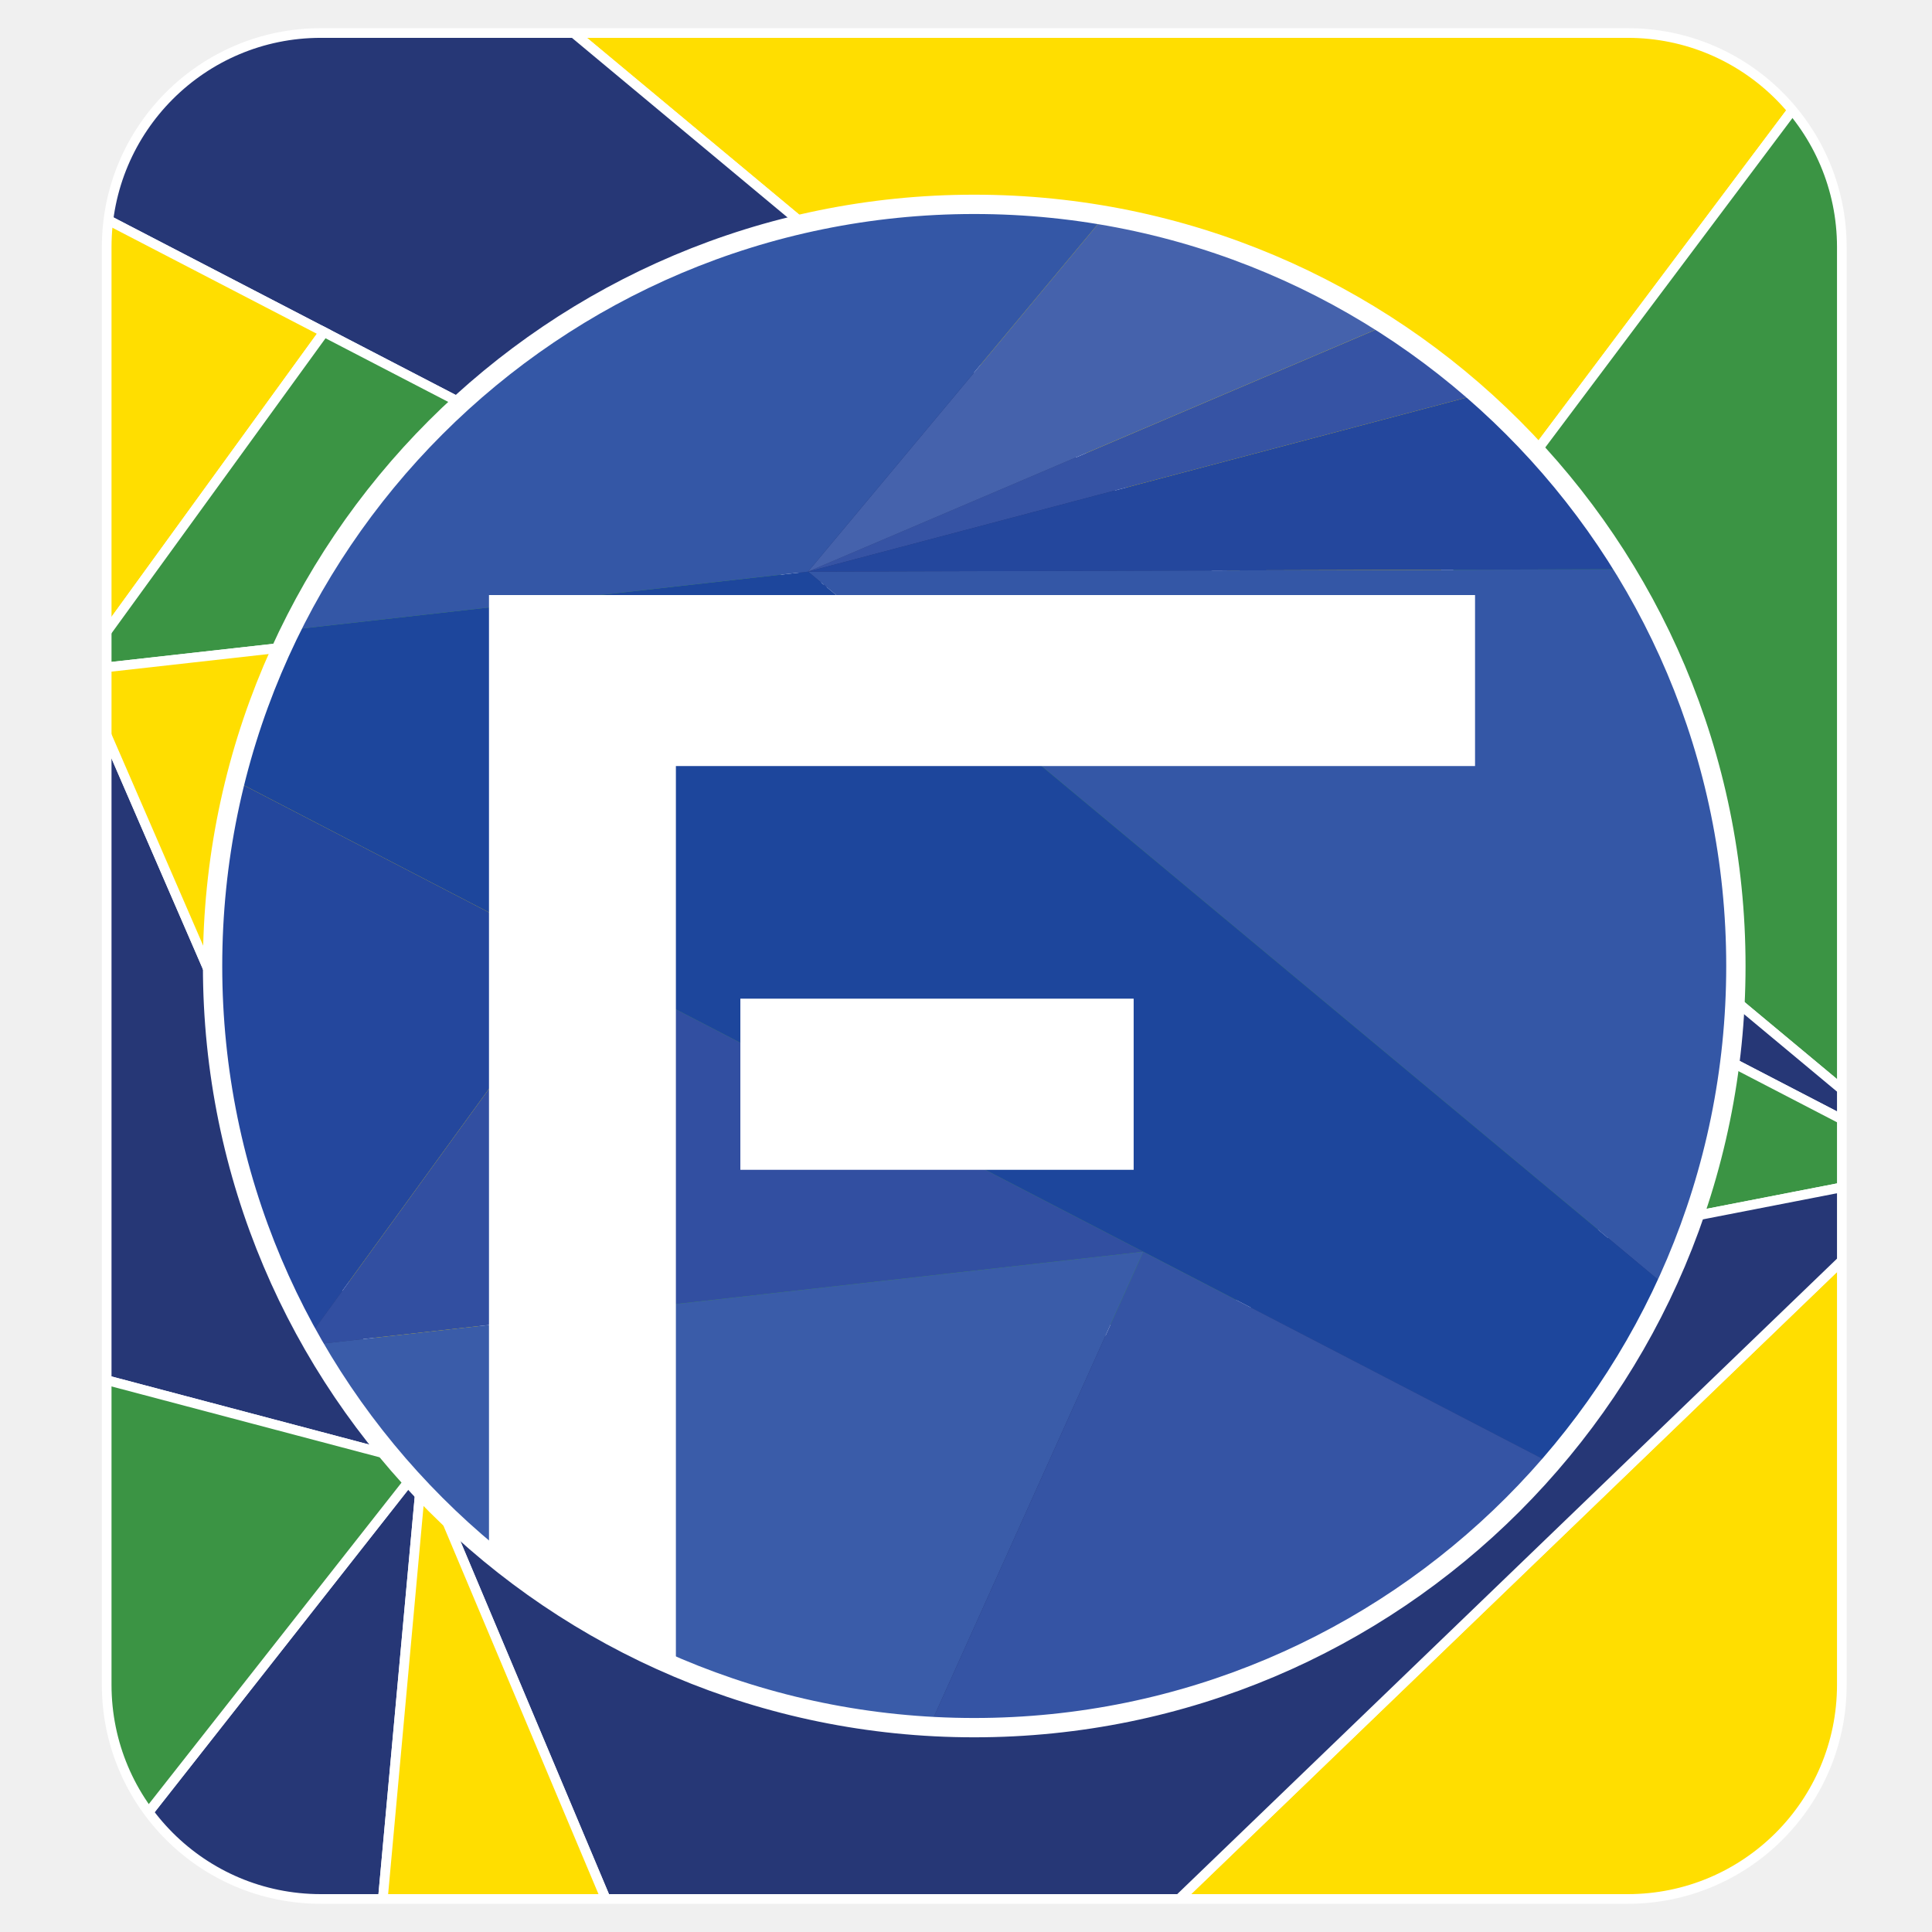
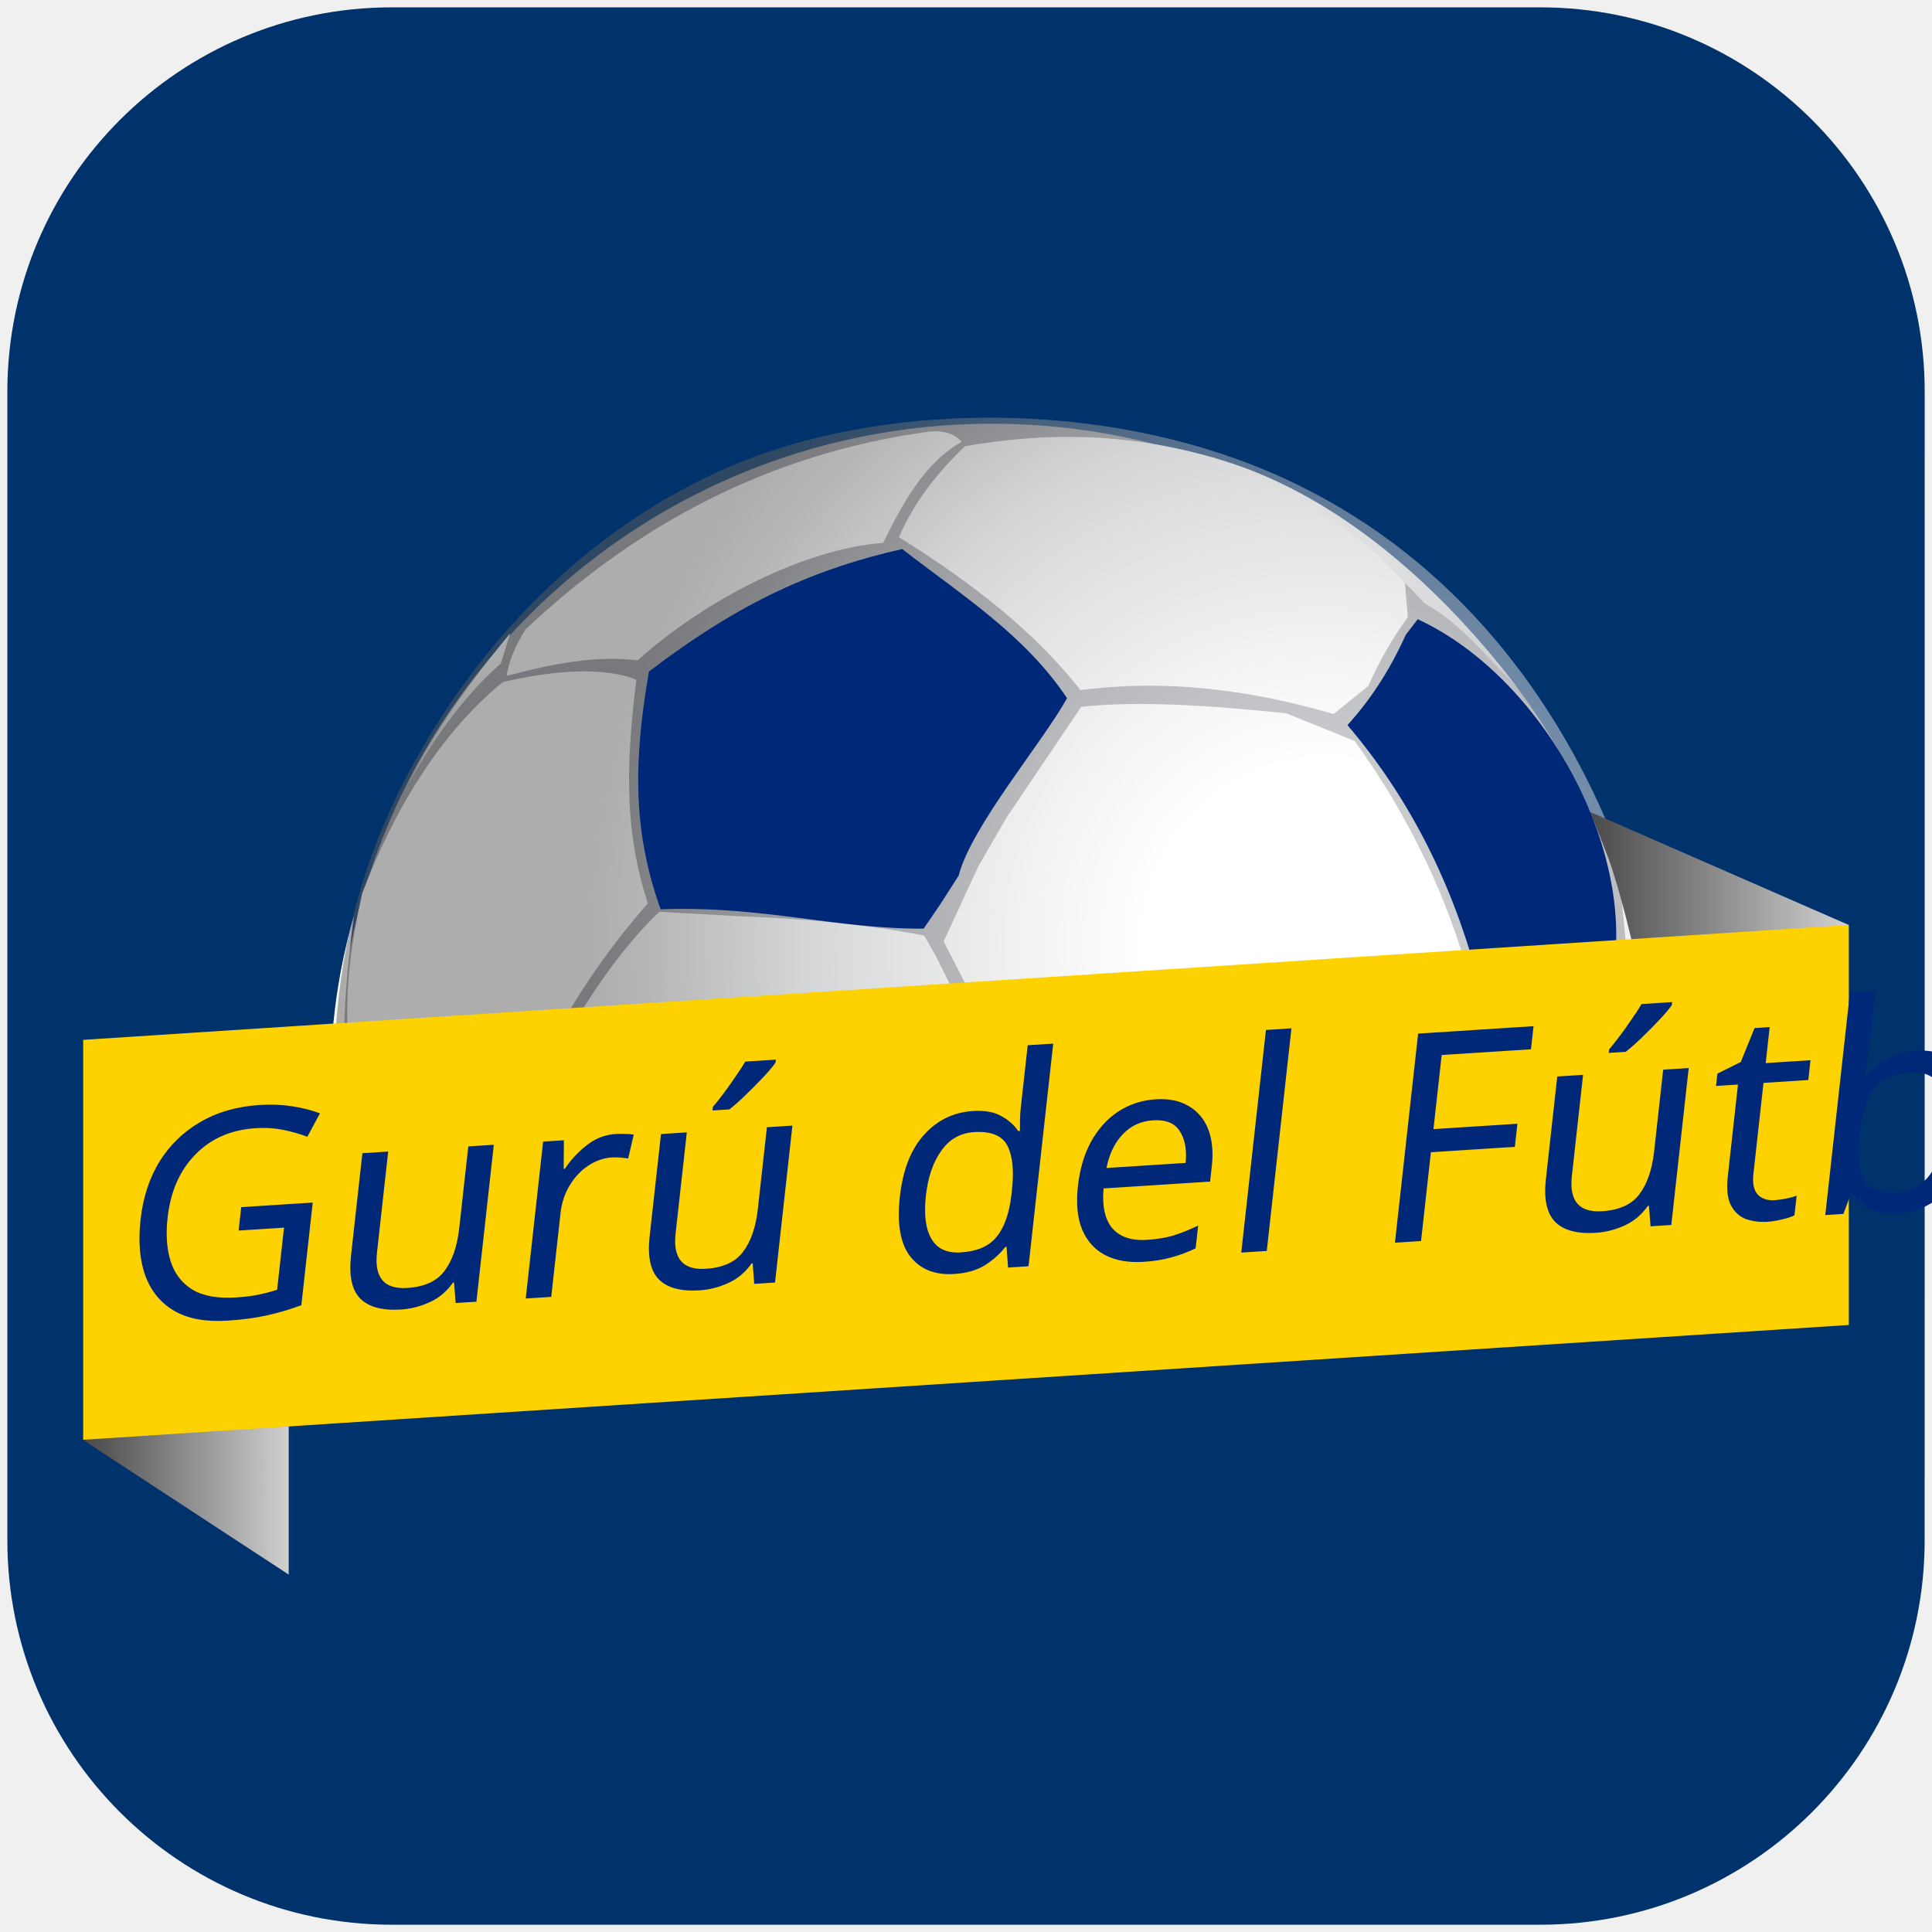
<svg xmlns="http://www.w3.org/2000/svg" xmlns:xlink="http://www.w3.org/1999/xlink" version="1.1" id="Layer_1" x="0px" y="0px" width="100px" height="100px" viewBox="0 0 100 100" enable-background="new 0 0 100 100" xml:space="preserve">
+   <path fill="#00326B" d="M99.619,79.729c0,10.984-8.906,19.894-19.893,19.894H20.273c-10.985,0-19.892-8.906-19.892-19.894V20.273  c0-10.986,8.907-19.892,19.892-19.892h59.454c10.985,0,19.895,8.906,19.895,19.892L99.619,79.729L99.619,79.729z" />
  <g>
    <g>
      <g>
-         <defs>
-           <path id="SVGID_2_" d="M95.333,87.205c0,6.124-4.961,11.085-11.083,11.085H16.604c-6.122,0-11.082-4.961-11.082-11.085V12.792      c0-6.121,4.959-11.083,11.082-11.083H84.25c6.122,0,11.083,4.962,11.083,11.083V87.205z" />
-         </defs>
-         <clipPath id="SVGID_4_">
-           <use xlink:href="#SVGID_2_" overflow="visible" />
-         </clipPath>
-         <g clip-path="url(#SVGID_4_)">
-           <path fill="#6AC39C" stroke="#FFFFFF" stroke-width="0.5" stroke-miterlimit="10" d="M-9.8-70.571      c0.281,0.831,1.602,0.477,1.317-0.362" />
-           <path fill="#6AC39C" stroke="#FFFFFF" stroke-width="0.5" stroke-miterlimit="10" d="M198.992,180.15      c-0.878,0-0.878,1.363,0,1.363C199.873,181.514,199.873,180.15,198.992,180.15z" />
-           <polygon fill="#FBF8CF" stroke="#FFFFFF" stroke-width="0.5" stroke-miterlimit="10" points="125.206,-11.978 118.297,-8.991       123.756,4.826     " />
-           <polygon fill="#B2DACC" stroke="#FFFFFF" stroke-width="0.5" stroke-miterlimit="10" points="111.911,-36.66 97.576,-0.701       110.875,-6.023     " />
-           <polygon fill="#A6C0B4" stroke="#FFFFFF" stroke-width="0.5" stroke-miterlimit="10" points="111.911,-36.66 117.784,-15.813       118.297,-8.991 110.875,-6.023     " />
-           <polygon fill="#8A969A" stroke="#FFFFFF" stroke-width="0.5" stroke-miterlimit="10" points="97.576,-0.701 110.875,42.785       100.27,60.498     " />
-           <polygon fill="#6E867F" stroke="#FFFFFF" stroke-width="0.5" stroke-miterlimit="10" points="118.297,-8.991 123.756,4.826       97.576,-0.701     " />
-           <polygon fill="#73A0B1" stroke="#FFFFFF" stroke-width="0.5" stroke-miterlimit="10" points="123.756,4.826 119.797,27.885       97.576,-0.701     " />
-           <polygon fill="#73A0B1" stroke="#FFFFFF" stroke-width="0.5" stroke-miterlimit="10" points="119.797,27.885 100.27,60.498       130.752,69.144     " />
-           <polygon fill="#94C6D2" stroke="#FFFFFF" stroke-width="0.5" stroke-miterlimit="10" points="130.752,69.144 117.858,79.168       100.27,60.498     " />
-           <polygon fill="#A0AFB4" stroke="#FFFFFF" stroke-width="0.5" stroke-miterlimit="10" points="100.27,60.498 130.752,114.751       117.858,79.168     " />
-           <polygon fill="#A0AFB4" stroke="#FFFFFF" stroke-width="0.5" stroke-miterlimit="10" points="97.576,-0.701 119.797,27.885       110.875,42.785     " />
-           <polygon fill="#6CAB86" stroke="#FFFFFF" stroke-width="0.5" stroke-miterlimit="10" points="111.911,-36.66 86.887,-16.308       97.576,-0.701     " />
-           <path fill="#66487B" stroke="#FFFFFF" stroke-width="0.5" stroke-miterlimit="10" d="M44.276-36.66" />
-           <polygon fill="#8E4A88" stroke="#FFFFFF" stroke-width="0.5" stroke-miterlimit="10" points="107.086,-53.869 78.624,-62.333       111.911,-36.66     " />
-           <polygon fill="#3B9444" stroke="#FFFFFF" stroke-width="0.5" stroke-miterlimit="10" points="111.911,-36.66 86.887,-16.308       27.049,-0.493     " />
-           <polygon fill="#FFDE00" stroke="#FFFFFF" stroke-width="0.5" stroke-miterlimit="10" points="97.576,-0.701 27.049,-0.493       70.351,35.578     " />
-           <polygon fill="#FFDE00" stroke="#FFFFFF" stroke-width="0.5" stroke-miterlimit="10" points="78.624,-62.333 80.433,-23.244       27.049,-0.493     " />
-           <line fill="none" stroke="#FFFFFF" stroke-width="0.5" stroke-miterlimit="10" x1="78.624" y1="-62.333" x2="107.086" y2="-53.869" />
-           <polygon fill="#3B9444" stroke="#FFFFFF" stroke-width="0.5" stroke-miterlimit="10" points="97.576,-0.701 100.27,60.498       70.351,35.578     " />
-           <polygon fill="#585857" stroke="#FFFFFF" stroke-width="0.5" stroke-miterlimit="10" points="100.27,60.498 129.556,137.808       130.752,114.751     " />
-           <polygon fill="#FFDE00" stroke="#FFFFFF" stroke-width="0.5" stroke-miterlimit="10" points="100.27,60.498 39.915,118.63       112.307,92.274     " />
-           <polygon fill="#6F6490" stroke="#FFFFFF" stroke-width="0.5" stroke-miterlimit="10" points="78.624,-62.333 111.911,-36.66       80.433,-23.244     " />
-           <polygon fill="#263776" stroke="#FFFFFF" stroke-width="0.5" stroke-miterlimit="10" points="86.887,-16.308 97.576,-0.701       27.049,-0.493     " />
-           <path fill="#867992" stroke="#FFFFFF" stroke-width="0.5" stroke-miterlimit="10" d="M-6.895-69.868" />
-           <polygon fill="#263776" stroke="#FFFFFF" stroke-width="0.5" stroke-miterlimit="10" points="-9.417,3.603 21.872,75.759       -9.436,67.483     " />
-           <polygon fill="#263776" stroke="#FFFFFF" stroke-width="0.5" stroke-miterlimit="10" points="-9.417,3.603 100.27,60.498       27.049,-0.493     " />
-           <polygon fill="#3B9444" stroke="#FFFFFF" stroke-width="0.5" stroke-miterlimit="10" points="-9.417,3.603 78.624,-62.333       27.049,-0.493     " />
-           <polygon fill="#FFDE00" stroke="#FFFFFF" stroke-width="0.5" stroke-miterlimit="10" points="-9.417,3.603 16.773,17.188       4.068,34.702     " />
-           <polygon fill="#3B9444" stroke="#FFFFFF" stroke-width="0.5" stroke-miterlimit="10" points="4.068,34.702 42.289,30.424       16.773,17.188     " />
-           <polygon fill="#FFDE00" stroke="#FFFFFF" stroke-width="0.5" stroke-miterlimit="10" points="42.289,30.424 21.872,75.759       4.068,34.702     " />
-           <polygon fill="#3B9444" stroke="#FFFFFF" stroke-width="0.5" stroke-miterlimit="10" points="42.289,30.424 100.27,60.498       21.872,75.759     " />
-           <polygon fill="#263776" stroke="#FFFFFF" stroke-width="0.5" stroke-miterlimit="10" points="100.27,60.498 39.915,118.63       21.872,75.759     " />
-           <path fill="#6F6490" stroke="#FFFFFF" stroke-width="0.5" stroke-miterlimit="10" d="M-6.895-69.868" />
-           <path fill="#A99DCC" stroke="#FFFFFF" stroke-width="0.5" stroke-miterlimit="10" d="M-6.895-69.868" />
-           <polygon fill="#263776" stroke="#FFFFFF" stroke-width="0.5" stroke-miterlimit="10" points="21.872,75.759 -9.449,115.595       15.242,148.423     " />
-           <polygon fill="#FFDE00" stroke="#FFFFFF" stroke-width="0.5" stroke-miterlimit="10" points="21.872,75.759 39.915,118.63       15.242,148.423     " />
-           <polygon fill="#3B9444" stroke="#FFFFFF" stroke-width="0.5" stroke-miterlimit="10" points="21.872,75.759 -9.436,67.483       -9.449,115.595     " />
-           <polygon fill="#3B9444" stroke="#FFFFFF" stroke-width="0.5" stroke-miterlimit="10" points="39.915,118.63 112.307,92.274       57.438,157.931     " />
-           <polygon fill="#687D6F" stroke="#FFFFFF" stroke-width="0.5" stroke-miterlimit="10" points="112.307,92.274 129.556,137.808       57.438,157.931     " />
+         <g>
+           <g>
+             <defs>
+               <rect id="SVGID_1_" x="11.738" y="18.499" width="77.817" height="49.431" />
+             </defs>
+             <clipPath id="SVGID_2_">
+               <use xlink:href="#SVGID_1_" overflow="visible" />
+             </clipPath>
+             <g clip-path="url(#SVGID_2_)">
+               <g>
+                 <circle fill="#95979D" cx="51.335" cy="55.819" r="33.888" />
+                 <g>
+                   <linearGradient id="SVGID_3_" gradientUnits="userSpaceOnUse" x1="-79.053" y1="1578.525" x2="-64.958" y2="1578.525" gradientTransform="matrix(0.1488 0.9889 0.9889 -0.1488 -1479.684 335.695)">
+                     <stop offset="0" style="stop-color:#FFFFFF" />
+                     <stop offset="0.22" style="stop-color:#FBFBFB" />
+                     <stop offset="0.462" style="stop-color:#EDEEEF" />
+                     <stop offset="0.714" style="stop-color:#D7D9DC" />
+                     <stop offset="0.972" style="stop-color:#B9BCC0" />
+                     <stop offset="1" style="stop-color:#B5B8BD" />
+                   </linearGradient>
+                   <path fill="url(#SVGID_3_)" d="M62.71,23.665c3.653,2.293,7.198,3.361,11.019,7.559c1.826,1.005,3.138,2.691,4.771,4.319          C74.104,29.777,68.611,25.275,62.71,23.665L62.71,23.665z" />
+                   <linearGradient id="SVGID_4_" gradientUnits="userSpaceOnUse" x1="-53.223" y1="1588.285" x2="-35.407" y2="1588.285" gradientTransform="matrix(0.1488 0.9889 0.9889 -0.1488 -1479.684 335.695)">
+                     <stop offset="0" style="stop-color:#FFFFFF" />
+                     <stop offset="0.22" style="stop-color:#FBFBFB" />
+                     <stop offset="0.462" style="stop-color:#EDEEEF" />
+                     <stop offset="0.714" style="stop-color:#D7D9DC" />
+                     <stop offset="0.972" style="stop-color:#B9BCC0" />
+                     <stop offset="1" style="stop-color:#B5B8BD" />
+                   </linearGradient>
+                   <path fill="url(#SVGID_4_)" d="M84.707,64.382c1.134-4.33,1.77-8.964-0.76-17.79c0.16,1.982,0.46,3.849,0.15,5.354          c1.508,3.312,1.176,7.771,0.258,12.601L84.707,64.382L84.707,64.382z" />
+                   <linearGradient id="SVGID_5_" gradientUnits="userSpaceOnUse" x1="-35.489" y1="1582.021" x2="-21.785" y2="1582.021" gradientTransform="matrix(0.1488 0.9889 0.9889 -0.1488 -1479.684 335.695)">
+                     <stop offset="0" style="stop-color:#FFFFFF" />
+                     <stop offset="0.22" style="stop-color:#FBFBFB" />
+                     <stop offset="0.462" style="stop-color:#EDEEEF" />
+                     <stop offset="0.714" style="stop-color:#D7D9DC" />
+                     <stop offset="0.972" style="stop-color:#B9BCC0" />
+                     <stop offset="1" style="stop-color:#B5B8BD" />
+                   </linearGradient>
+                   <path fill="url(#SVGID_5_)" d="M77.648,76.092l-1.235,3.426c4.381-5.211,6.921-10.224,8.203-15.094l-0.492,0.092          C82.387,67.896,80.287,73.85,77.648,76.092L77.648,76.092z" />
+                   <path fill="#FFFFFF" d="M34.13,47.194c-2.084,1.973-3.98,4.824-5.647,7.958l-1.813,4.449l0.372,1.469          c0.762,2.279,1.706,4.213,2.732,5.979c0.753,1.789,1.695,3.465,2.941,4.96l0.593,1.026l0.893-0.096l5.533,0.865l4.185,0.359          l2.241-0.062l1.261-0.264l4.583-7.688l2.549-4.393l-6.111-12.263l-0.602-1.064c-3.073-0.609-6.382-0.888-9.797-1.016          L34.13,47.194L34.13,47.194z" />
+                   <path fill="#FFFFFF" d="M55.962,36.586L52.109,42.3l-1.475,2.547l-1.791,3.88l2.205,4.302          c0.87,2.082,1.857,4.006,2.873,5.883l1.549,2.787l13.586,1.115c3.139-3.775,5.439-7.793,7.086-11.861          c-1.221-4.645-3.326-8.85-6.021-12.596l-3.555-1.438C62.617,36.511,58.889,36.262,55.962,36.586L55.962,36.586z" />
+                   <path fill="#002878" d="M55.555,61.932c-2.156,4.021-4.994,7.99-7.927,11.952c2.775,3.634,5.931,6.244,9.233,8.447          c5.555-1.449,9.916-3.756,13.076-6.914c0.541-4.233,0.057-8.298-0.895-12.282C64.469,62.844,60.128,62.225,55.555,61.932          L55.555,61.932z" />
+                   <path fill="#FFFFFF" d="M34,73.684l-0.62,0.375l-3.24,5.948c1.377,1.872,3.036,4.044,5.147,5.972l4.337,1.879l4.018,1.238          l9.04-0.479c1.825-2.125,2.829-4.007,3.271-5.72c-3.129-2.513-6.169-5.105-8.829-8.062          C42.905,75.389,38.511,74.895,34,73.684L34,73.684z" />
+                   <path fill="#002878" d="M32.876,72.927c-2.616-3.587-4.69-7.44-6.225-11.562l-1.01-1.322          c-1.974,0.007-3.988-0.242-6.02-0.578c-0.726,4.242-0.042,8.172,1.805,11.637c1.556,3.562,4.545,6.398,8.381,8.176          L32.876,72.927L32.876,72.927z" />
+                   <path fill="#FFFFFF" d="M19.725,58.788c2.288,0.282,4.317,0.405,6.544,0.321c1.526-4.271,3.8-8.387,7.258-12.354          c-1.096-3.42-1.213-6.573-0.589-11.569c-1.633-0.676-4.241-0.509-6.914,0.118c-3.196,2.601-5.624,6.577-7.273,10.927          C17.46,51.902,17.758,56.166,19.725,58.788L19.725,58.788z" />
+                   <path fill="#FFFFFF" d="M46.53,27.806c3.855,2.392,7.111,4.986,9.396,7.915c4.204-0.557,8.582-0.086,13.1,1.239l1.799-1.456          c0.601-1.361,1.291-2.54,2.045-3.557l-0.151-1.765c-2.319-2.733-5.926-4.715-9.883-6.485          c-4.813-1.393-8.976-1.271-12.89-0.601C48.201,24.766,47.166,26.321,46.53,27.806L46.53,27.806z" />
+                   <path fill="#FFFFFF" d="M76.672,51.729c-1.91,4.707-4.29,8.277-6.933,11.211c1.016,4.131,1.5,8.352,0.811,12.765          c2.562,0.512,4.972,0.641,7.037-0.076c2.92-1.954,4.944-5.66,6.563-10.164c1.345-4.688,1.07-9.028-0.537-13.084          C80.891,51.752,78.521,51.48,76.672,51.729L76.672,51.729z" />
+                   <path fill="#FFFFFF" d="M56.919,82.745c-0.754,2.127-1.925,4.091-3.511,5.89c0.807,0.74,2.15,1.001,4.037,0.784          c6.568-1.269,12.904-3.953,18.721-9.757l0.768-1.354l-0.117-0.521l0.529-1.53c-2.445,0.431-5.234,0.343-7.305-0.125          C66.369,79.494,61.873,81.501,56.919,82.745L56.919,82.745z" />
+                   <path fill="#FFFFFF" d="M27.211,32.57c-0.539,0.84-0.869,1.645-0.99,2.415c2.373-0.635,4.686-1.074,6.781-0.805          c3.568-3.2,8.699-5.782,12.71-6.082c1.094-2.224,2.2-4.168,4.061-5.231c-0.374-0.421-0.921-0.597-1.642-0.532          C39.791,23.468,32.979,27.148,27.211,32.57L27.211,32.57z" />
+                   <linearGradient id="SVGID_6_" gradientUnits="userSpaceOnUse" x1="-62.179" y1="1522.783" x2="-40.727" y2="1522.783" gradientTransform="matrix(0.1488 0.9889 0.9889 -0.1488 -1479.684 335.695)">
+                     <stop offset="0" style="stop-color:#FFFFFF" />
+                     <stop offset="0.22" style="stop-color:#FBFBFB" />
+                     <stop offset="0.462" style="stop-color:#EDEEEF" />
+                     <stop offset="0.714" style="stop-color:#D7D9DC" />
+                     <stop offset="0.972" style="stop-color:#B9BCC0" />
+                     <stop offset="1" style="stop-color:#B5B8BD" />
+                   </linearGradient>
+                   <path fill="url(#SVGID_6_)" d="M18.316,47.409c-2.103,7.36-1.355,14.5,1.584,21.455c-1.218-3.958-1.731-7.369-0.994-9.798          C17.541,56.939,17.603,52.816,18.316,47.409L18.316,47.409z" />
+                   <linearGradient id="SVGID_7_" gradientUnits="userSpaceOnUse" x1="-35.431" y1="1529.689" x2="-21.486" y2="1529.689" gradientTransform="matrix(0.1488 0.9889 0.9889 -0.1488 -1479.684 335.695)">
+                     <stop offset="0" style="stop-color:#FFFFFF" />
+                     <stop offset="0.22" style="stop-color:#FBFBFB" />
+                     <stop offset="0.462" style="stop-color:#EDEEEF" />
+                     <stop offset="0.714" style="stop-color:#D7D9DC" />
+                     <stop offset="0.972" style="stop-color:#B9BCC0" />
+                     <stop offset="1" style="stop-color:#B5B8BD" />
+                   </linearGradient>
+                   <path fill="url(#SVGID_7_)" d="M29.56,80.094c-2.461-0.959-4.831-3.346-7.229-6.238c3.777,5.699,8.215,10.03,12.919,12.158          C33.445,84.586,31.573,82.77,29.56,80.094L29.56,80.094z" />
+                   <linearGradient id="SVGID_8_" gradientUnits="userSpaceOnUse" x1="-16.81" y1="1550.002" x2="-14.761" y2="1550.002" gradientTransform="matrix(0.1488 0.9889 0.9889 -0.1488 -1479.684 335.695)">
+                     <stop offset="0" style="stop-color:#FFFFFF" />
+                     <stop offset="0.22" style="stop-color:#FBFBFB" />
+                     <stop offset="0.462" style="stop-color:#EDEEEF" />
+                     <stop offset="0.714" style="stop-color:#D7D9DC" />
+                     <stop offset="0.972" style="stop-color:#B9BCC0" />
+                     <stop offset="1" style="stop-color:#B5B8BD" />
+                   </linearGradient>
+                   <path fill="url(#SVGID_8_)" d="M44.553,89.343c2.912,0.829,6.207,1.291,12.419,0.183c-1.996,0.273-3.248,0.101-4.464-0.58          C49.47,89.73,46.947,89.605,44.553,89.343L44.553,89.343z" />
+                   <linearGradient id="SVGID_9_" gradientUnits="userSpaceOnUse" x1="-75.444" y1="1531.099" x2="-68.347" y2="1531.099" gradientTransform="matrix(0.1488 0.9889 0.9889 -0.1488 -1479.684 335.695)">
+                     <stop offset="0" style="stop-color:#FFFFFF" />
+                     <stop offset="0.22" style="stop-color:#FBFBFB" />
+                     <stop offset="0.462" style="stop-color:#EDEEEF" />
+                     <stop offset="0.714" style="stop-color:#D7D9DC" />
+                     <stop offset="0.972" style="stop-color:#B9BCC0" />
+                     <stop offset="1" style="stop-color:#B5B8BD" />
+                   </linearGradient>
+                   <path fill="url(#SVGID_9_)" d="M26.409,32.777c-2.652,3.204-4.344,5.804-5.378,7.986c1.31-2.31,2.762-4.545,4.897-6.427          L26.409,32.777L26.409,32.777z" />
+                 </g>
+               </g>
+               <radialGradient id="SVGID_10_" cx="281.569" cy="203.839" r="37.545" gradientTransform="matrix(0.9093 0.4464 0.4469 -0.9104 -278.5645 108.6312)" gradientUnits="userSpaceOnUse">
+                 <stop offset="0.244" style="stop-color:#FFFFFF" />
+                 <stop offset="0.244" style="stop-color:#FFFFFF" />
+                 <stop offset="0.249" style="stop-color:#FFFFFF" />
+                 <stop offset="0.421" style="stop-color:#E3E3E4" />
+                 <stop offset="0.693" style="stop-color:#AFB1B3" />
+                 <stop offset="0.72" style="stop-color:#A7A9AA" />
+                 <stop offset="0.909" style="stop-color:#717172" />
+                 <stop offset="1" style="stop-color:#5C5C5C" />
+               </radialGradient>
+               <path opacity="0.5" fill="url(#SVGID_10_)" enable-background="new    " d="M82.814,71.468        c4.498-9.167,4.367-18.807,0.898-27.608c-3.064-7.792-8.396-14.766-16.498-18.746c-9.279-4.556-21.011-4.3-28.645-1.289        c-7.64,3.013-14.034,9.253-17.964,17.236C12.58,57.359,19.695,78.448,36.955,86.92C54.215,95.395,74.332,88.745,82.814,71.468        z" />
+             </g>
+           </g>
        </g>
      </g>
-       <g>
-         <path id="SVGID_1_" fill="none" stroke="#FFFFFF" stroke-width="0.5" stroke-miterlimit="10" d="M95.333,87.205     c0,6.124-4.961,11.085-11.083,11.085H16.604c-6.122,0-11.082-4.961-11.082-11.085V12.792c0-6.121,4.959-11.083,11.082-11.083     H84.25c6.122,0,11.083,4.962,11.083,11.083V87.205z" />
-       </g>
    </g>
-     <g>
-       <g>
-         <defs>
-           <circle id="SVGID_5_" cx="50.426" cy="50" r="39.423" />
-         </defs>
-         <clipPath id="SVGID_6_">
-           <use xlink:href="#SVGID_5_" overflow="visible" />
-         </clipPath>
-         <polygon clip-path="url(#SVGID_6_)" fill="#B2DACC" points="138.456,-11.597 122.134,29.351 137.28,23.29    " />
-       </g>
-       <g>
-         <defs>
-           <circle id="SVGID_7_" cx="50.426" cy="50" r="39.423" />
-         </defs>
-         <clipPath id="SVGID_8_">
-           <use xlink:href="#SVGID_7_" overflow="visible" />
-         </clipPath>
-         <polygon clip-path="url(#SVGID_8_)" fill="#A6C0B4" points="138.456,-11.597 145.144,12.143 145.729,19.91 137.28,23.29    " />
-       </g>
-       <g>
-         <defs>
-           <circle id="SVGID_9_" cx="50.426" cy="50" r="39.423" />
-         </defs>
-         <clipPath id="SVGID_10_">
-           <use xlink:href="#SVGID_9_" overflow="visible" />
-         </clipPath>
-         <polygon clip-path="url(#SVGID_10_)" fill="#8A969A" points="122.134,29.351 137.28,78.868 125.201,99.038    " />
-       </g>
-       <g>
-         <defs>
-           <circle id="SVGID_11_" cx="50.426" cy="50" r="39.423" />
-         </defs>
-         <clipPath id="SVGID_12_">
-           <use xlink:href="#SVGID_11_" overflow="visible" />
-         </clipPath>
-         <polygon clip-path="url(#SVGID_12_)" fill="#6E867F" points="145.729,19.91 151.947,35.646 122.134,29.351    " />
-       </g>
-       <g>
-         <defs>
-           <circle id="SVGID_13_" cx="50.426" cy="50" r="39.423" />
-         </defs>
-         <clipPath id="SVGID_14_">
-           <use xlink:href="#SVGID_13_" overflow="visible" />
-         </clipPath>
-         <polygon clip-path="url(#SVGID_14_)" fill="#73A0B1" points="151.947,35.646 147.438,61.904 122.134,29.351    " />
-       </g>
-       <g>
-         <defs>
-           <circle id="SVGID_15_" cx="50.426" cy="50" r="39.423" />
-         </defs>
-         <clipPath id="SVGID_16_">
-           <use xlink:href="#SVGID_15_" overflow="visible" />
-         </clipPath>
-         <polygon clip-path="url(#SVGID_16_)" fill="#73A0B1" points="147.438,61.904 125.201,99.038 159.91,108.884    " />
-       </g>
-       <g>
-         <defs>
-           <circle id="SVGID_17_" cx="50.426" cy="50" r="39.423" />
-         </defs>
-         <clipPath id="SVGID_18_">
-           <use xlink:href="#SVGID_17_" overflow="visible" />
-         </clipPath>
-         <polygon clip-path="url(#SVGID_18_)" fill="#94C6D2" points="159.91,108.884 145.229,120.299 125.201,99.038    " />
-       </g>
-       <g>
-         <defs>
-           <circle id="SVGID_19_" cx="50.426" cy="50" r="39.423" />
-         </defs>
-         <clipPath id="SVGID_20_">
-           <use xlink:href="#SVGID_19_" overflow="visible" />
-         </clipPath>
-         <polygon clip-path="url(#SVGID_20_)" fill="#A0AFB4" points="125.201,99.038 159.91,160.814 145.229,120.299    " />
-       </g>
-       <g>
-         <defs>
-           <circle id="SVGID_21_" cx="50.426" cy="50" r="39.423" />
-         </defs>
-         <clipPath id="SVGID_22_">
-           <use xlink:href="#SVGID_21_" overflow="visible" />
-         </clipPath>
-         <polygon clip-path="url(#SVGID_22_)" fill="#A0AFB4" points="122.134,29.351 147.438,61.904 137.28,78.868    " />
-       </g>
-       <g>
-         <defs>
-           <circle id="SVGID_23_" cx="50.426" cy="50" r="39.423" />
-         </defs>
-         <clipPath id="SVGID_24_">
-           <use xlink:href="#SVGID_23_" overflow="visible" />
-         </clipPath>
-         <polygon clip-path="url(#SVGID_24_)" fill="#6CAB86" points="138.456,-11.597 109.96,11.578 122.134,29.351    " />
-       </g>
-       <g>
-         <defs>
-           <circle id="SVGID_25_" cx="50.426" cy="50" r="39.423" />
-         </defs>
-         <clipPath id="SVGID_26_">
-           <use xlink:href="#SVGID_25_" overflow="visible" />
-         </clipPath>
-         <path clip-path="url(#SVGID_26_)" fill="#66487B" d="M61.441-11.597" />
-       </g>
-       <g>
-         <defs>
-           <circle id="SVGID_27_" cx="50.426" cy="50" r="39.423" />
-         </defs>
-         <clipPath id="SVGID_28_">
-           <use xlink:href="#SVGID_27_" overflow="visible" />
-         </clipPath>
-         <polygon clip-path="url(#SVGID_28_)" fill="#8E4A88" points="132.962,-31.189 100.554,-40.828 138.456,-11.597    " />
-       </g>
-       <g>
-         <defs>
-           <circle id="SVGID_29_" cx="50.426" cy="50" r="39.423" />
-         </defs>
-         <clipPath id="SVGID_30_">
-           <use xlink:href="#SVGID_29_" overflow="visible" />
-         </clipPath>
-         <polygon clip-path="url(#SVGID_30_)" fill="#3653A4" points="138.456,-11.597 109.96,11.578 41.825,29.587    " />
-       </g>
-       <g>
-         <defs>
-           <circle id="SVGID_31_" cx="50.426" cy="50" r="39.423" />
-         </defs>
-         <clipPath id="SVGID_32_">
-           <use xlink:href="#SVGID_31_" overflow="visible" />
-         </clipPath>
-         <polygon clip-path="url(#SVGID_32_)" fill="#3457A6" points="122.134,29.351 41.825,29.587 91.132,70.661    " />
-       </g>
-       <g>
-         <defs>
-           <circle id="SVGID_33_" cx="50.426" cy="50" r="39.423" />
-         </defs>
-         <clipPath id="SVGID_34_">
-           <use xlink:href="#SVGID_33_" overflow="visible" />
-         </clipPath>
-         <polygon clip-path="url(#SVGID_34_)" fill="#4562AC" points="100.554,-40.828 102.609,3.678 41.825,29.587    " />
-       </g>
-       <g>
-         <defs>
-           <circle id="SVGID_35_" cx="50.426" cy="50" r="39.423" />
-         </defs>
-         <clipPath id="SVGID_36_">
-           <use xlink:href="#SVGID_35_" overflow="visible" />
-         </clipPath>
-         <line clip-path="url(#SVGID_36_)" fill="none" x1="100.554" y1="-40.828" x2="132.962" y2="-31.189" />
-       </g>
-       <g>
-         <defs>
-           <circle id="SVGID_37_" cx="50.426" cy="50" r="39.423" />
-         </defs>
-         <clipPath id="SVGID_38_">
-           <use xlink:href="#SVGID_37_" overflow="visible" />
-         </clipPath>
-         <polygon clip-path="url(#SVGID_38_)" fill="#3B9444" points="122.134,29.351 125.201,99.038 91.132,70.661    " />
-       </g>
-       <g>
-         <defs>
-           <circle id="SVGID_39_" cx="50.426" cy="50" r="39.423" />
-         </defs>
-         <clipPath id="SVGID_40_">
-           <use xlink:href="#SVGID_39_" overflow="visible" />
-         </clipPath>
-         <polygon clip-path="url(#SVGID_40_)" fill="#585857" points="125.201,99.038 158.55,187.068 159.91,160.814    " />
-       </g>
-       <g>
-         <defs>
-           <circle id="SVGID_41_" cx="50.426" cy="50" r="39.423" />
-         </defs>
-         <clipPath id="SVGID_42_">
-           <use xlink:href="#SVGID_41_" overflow="visible" />
-         </clipPath>
-         <polygon clip-path="url(#SVGID_42_)" fill="#FFDE00" points="125.201,99.038 56.473,165.232 138.909,135.227    " />
-       </g>
-       <g>
-         <defs>
-           <circle id="SVGID_43_" cx="50.426" cy="50" r="39.423" />
-         </defs>
-         <clipPath id="SVGID_44_">
-           <use xlink:href="#SVGID_43_" overflow="visible" />
-         </clipPath>
-         <polygon clip-path="url(#SVGID_44_)" fill="#6F6490" points="100.554,-40.828 138.456,-11.597 102.609,3.678    " />
-       </g>
-       <g>
-         <defs>
-           <circle id="SVGID_45_" cx="50.426" cy="50" r="39.423" />
-         </defs>
-         <clipPath id="SVGID_46_">
-           <use xlink:href="#SVGID_45_" overflow="visible" />
-         </clipPath>
-         <polygon clip-path="url(#SVGID_46_)" fill="#24479D" points="109.96,11.578 122.134,29.351 41.825,29.587    " />
-       </g>
-       <g>
-         <defs>
-           <circle id="SVGID_47_" cx="50.426" cy="50" r="39.423" />
-         </defs>
-         <clipPath id="SVGID_48_">
-           <use xlink:href="#SVGID_47_" overflow="visible" />
-         </clipPath>
-         <polygon clip-path="url(#SVGID_48_)" fill="#263776" points="0.299,34.254 35.93,116.417 0.278,106.992    " />
-       </g>
-       <g>
-         <defs>
-           <circle id="SVGID_49_" cx="50.426" cy="50" r="39.423" />
-         </defs>
-         <clipPath id="SVGID_50_">
-           <use xlink:href="#SVGID_49_" overflow="visible" />
-         </clipPath>
-         <polygon clip-path="url(#SVGID_50_)" fill="#1D469C" points="0.299,34.254 125.201,99.038 41.825,29.587    " />
-       </g>
-       <g>
-         <defs>
-           <circle id="SVGID_51_" cx="50.426" cy="50" r="39.423" />
-         </defs>
-         <clipPath id="SVGID_52_">
-           <use xlink:href="#SVGID_51_" overflow="visible" />
-         </clipPath>
-         <polygon clip-path="url(#SVGID_52_)" fill="#3457A6" points="0.299,34.254 100.554,-40.828 41.825,29.587    " />
-       </g>
-       <g>
-         <defs>
-           <circle id="SVGID_53_" cx="50.426" cy="50" r="39.423" />
-         </defs>
-         <clipPath id="SVGID_54_">
-           <use xlink:href="#SVGID_53_" overflow="visible" />
-         </clipPath>
-         <polygon clip-path="url(#SVGID_54_)" fill="#24479D" points="0.299,34.254 30.125,49.722 15.655,69.66    " />
-       </g>
-       <g>
-         <defs>
-           <circle id="SVGID_55_" cx="50.426" cy="50" r="39.423" />
-         </defs>
-         <clipPath id="SVGID_56_">
-           <use xlink:href="#SVGID_55_" overflow="visible" />
-         </clipPath>
-         <polygon clip-path="url(#SVGID_56_)" fill="#324FA1" points="15.655,69.66 59.178,64.791 30.125,49.722    " />
-       </g>
-       <g>
-         <defs>
-           <circle id="SVGID_57_" cx="50.426" cy="50" r="39.423" />
-         </defs>
-         <clipPath id="SVGID_58_">
-           <use xlink:href="#SVGID_57_" overflow="visible" />
-         </clipPath>
-         <polygon clip-path="url(#SVGID_58_)" fill="#3A5CA9" points="59.178,64.791 35.93,116.417 15.655,69.66    " />
-       </g>
-       <g>
-         <defs>
-           <circle id="SVGID_59_" cx="50.426" cy="50" r="39.423" />
-         </defs>
-         <clipPath id="SVGID_60_">
-           <use xlink:href="#SVGID_59_" overflow="visible" />
-         </clipPath>
-         <polygon clip-path="url(#SVGID_60_)" fill="#3554A4" points="59.178,64.791 125.201,99.038 35.93,116.417    " />
-       </g>
-       <g>
-         <defs>
-           <circle id="SVGID_61_" cx="50.426" cy="50" r="39.423" />
-         </defs>
-         <clipPath id="SVGID_62_">
-           <use xlink:href="#SVGID_61_" overflow="visible" />
-         </clipPath>
-         <polygon clip-path="url(#SVGID_62_)" fill="#263776" points="125.201,99.038 56.473,165.232 35.93,116.417    " />
-       </g>
-       <g>
-         <defs>
-           <circle id="SVGID_63_" cx="50.426" cy="50" r="39.423" />
-         </defs>
-         <clipPath id="SVGID_64_">
-           <use xlink:href="#SVGID_63_" overflow="visible" />
-         </clipPath>
-         <polygon clip-path="url(#SVGID_64_)" fill="#263776" points="35.93,116.417 0.262,161.776 28.38,199.157    " />
-       </g>
-       <g>
-         <defs>
-           <circle id="SVGID_65_" cx="50.426" cy="50" r="39.423" />
-         </defs>
-         <clipPath id="SVGID_66_">
-           <use xlink:href="#SVGID_65_" overflow="visible" />
-         </clipPath>
-         <polygon clip-path="url(#SVGID_66_)" fill="#FFDE00" points="35.93,116.417 56.473,165.232 28.38,199.157    " />
-       </g>
-       <g>
-         <defs>
-           <circle id="SVGID_67_" cx="50.426" cy="50" r="39.423" />
-         </defs>
-         <clipPath id="SVGID_68_">
-           <use xlink:href="#SVGID_67_" overflow="visible" />
-         </clipPath>
-         <polygon clip-path="url(#SVGID_68_)" fill="#3B9444" points="35.93,116.417 0.278,106.992 0.262,161.776    " />
-       </g>
-       <g>
-         <defs>
-           <circle id="SVGID_69_" cx="50.426" cy="50" r="39.423" />
-         </defs>
-         <clipPath id="SVGID_70_">
-           <use xlink:href="#SVGID_69_" overflow="visible" />
-         </clipPath>
-         <polygon clip-path="url(#SVGID_70_)" fill="#3B9444" points="56.473,165.232 138.909,135.227 76.428,209.986    " />
-       </g>
-       <g>
-         <defs>
-           <circle id="SVGID_71_" cx="50.426" cy="50" r="39.423" />
-         </defs>
-         <clipPath id="SVGID_72_">
-           <use xlink:href="#SVGID_71_" overflow="visible" />
-         </clipPath>
-         <polygon clip-path="url(#SVGID_72_)" fill="#687D6F" points="138.909,135.227 158.55,187.068 76.428,209.986    " />
-       </g>
-       <g>
-         <circle id="SVGID_3_" fill="none" stroke="#FFFFFF" stroke-miterlimit="10" cx="50.426" cy="50" r="39.423" />
-       </g>
-     </g>
-     <g>
-       <g>
-         <polygon fill="#FFFFFF" points="25.31,80.386 34.984,86.315 34.984,39.651 76.348,39.651 76.348,30.801 25.31,30.801    " />
-         <rect x="38.321" y="51.691" fill="#FFFFFF" width="20.357" height="8.858" />
-       </g>
-     </g>
+     <linearGradient id="SVGID_11_" gradientUnits="userSpaceOnUse" x1="-561.191" y1="-598.27" x2="-547.805" y2="-598.27" gradientTransform="matrix(1 0 0 -1 643.5 -549)">
+       <stop offset="0" style="stop-color:#4A4A4A" />
+       <stop offset="1" style="stop-color:#D1D1D1" />
+     </linearGradient>
+     <path fill="url(#SVGID_11_)" d="M85.884,56.512l9.812-8.633l-13.387-5.85c0,0,0.289,0.702,0.971,2.459   C84.986,49.5,85.884,56.512,85.884,56.512z" />
+     <linearGradient id="SVGID_12_" gradientUnits="userSpaceOnUse" x1="-13855.082" y1="-624.528" x2="-13844.499" y2="-624.528" gradientTransform="matrix(-1 0 0 -1 -13840.139 -549)">
+       <stop offset="0" style="stop-color:#D1D1D1" />
+       <stop offset="1" style="stop-color:#4A4A4A" />
+     </linearGradient>
+     <polygon fill="url(#SVGID_12_)" points="14.944,81.501 4.361,74.572 14.944,69.555  " />
  </g>
+   <path fill="#002878" d="M73.381,32.05l-0.617,0.805c-0.881,1.944-1.896,3.442-3.021,4.676c3.015,3.539,5.301,7.819,6.712,13.002  c2.225,0.127,4.477,0.41,6.783,1.027C85.18,44.738,80.127,35.176,73.381,32.05L73.381,32.05z" />
+   <path fill="#002878" d="M34.193,47.063c5.333-0.188,9.075,1.03,13.613,1.004l0.827-1.207l0.986-1.534  c0.657-2.562,4.347-6.897,5.611-9.188c-2.198-3.296-5.483-5.349-8.528-7.719c-4.986,1.119-8.804,3.054-13.114,6.34  C32.81,39.308,32.714,42.919,34.193,47.063L34.193,47.063z" />
+   <polygon fill="#FED100" points="4.305,74.523 4.305,53.823 95.695,47.876 95.695,68.58 " />
+   <text transform="matrix(0.9828 -0.0631 -0.1102 0.9939 5.7554 68.5889)" fill="#002878" font-family="'TeutonNormal-Bold'" font-size="15.257">Gurú del Fútbol</text>
</svg>
